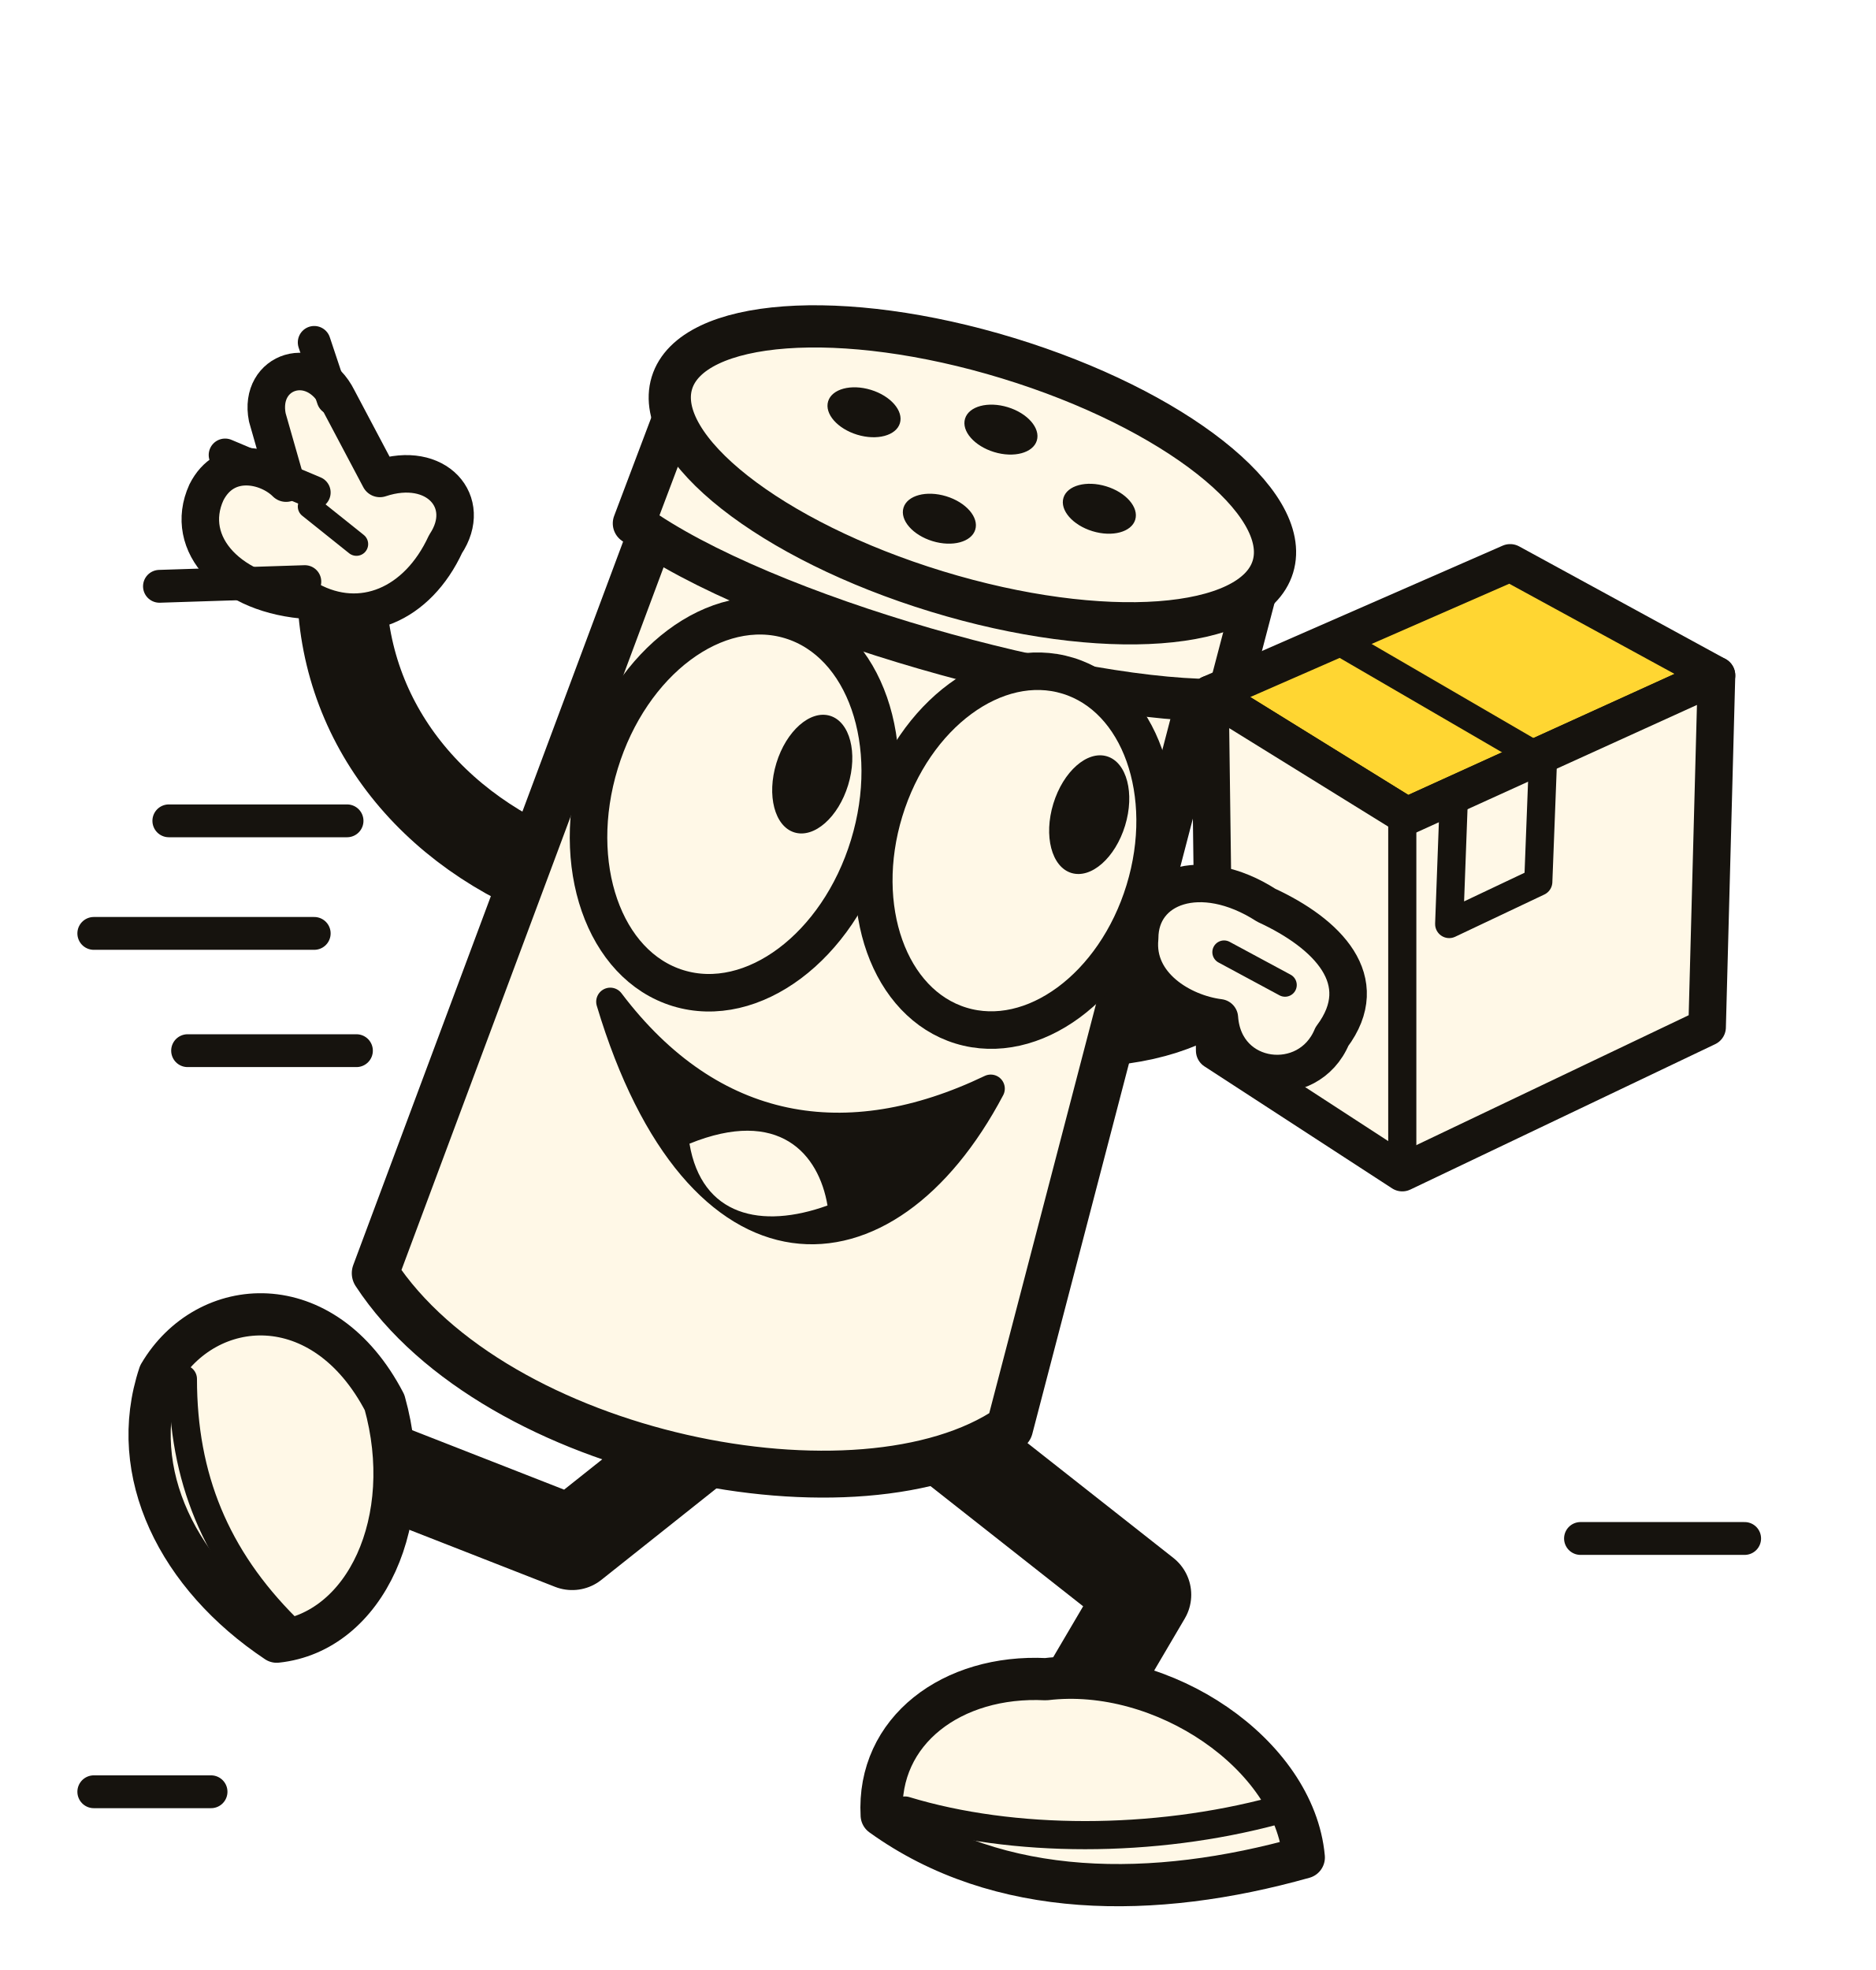
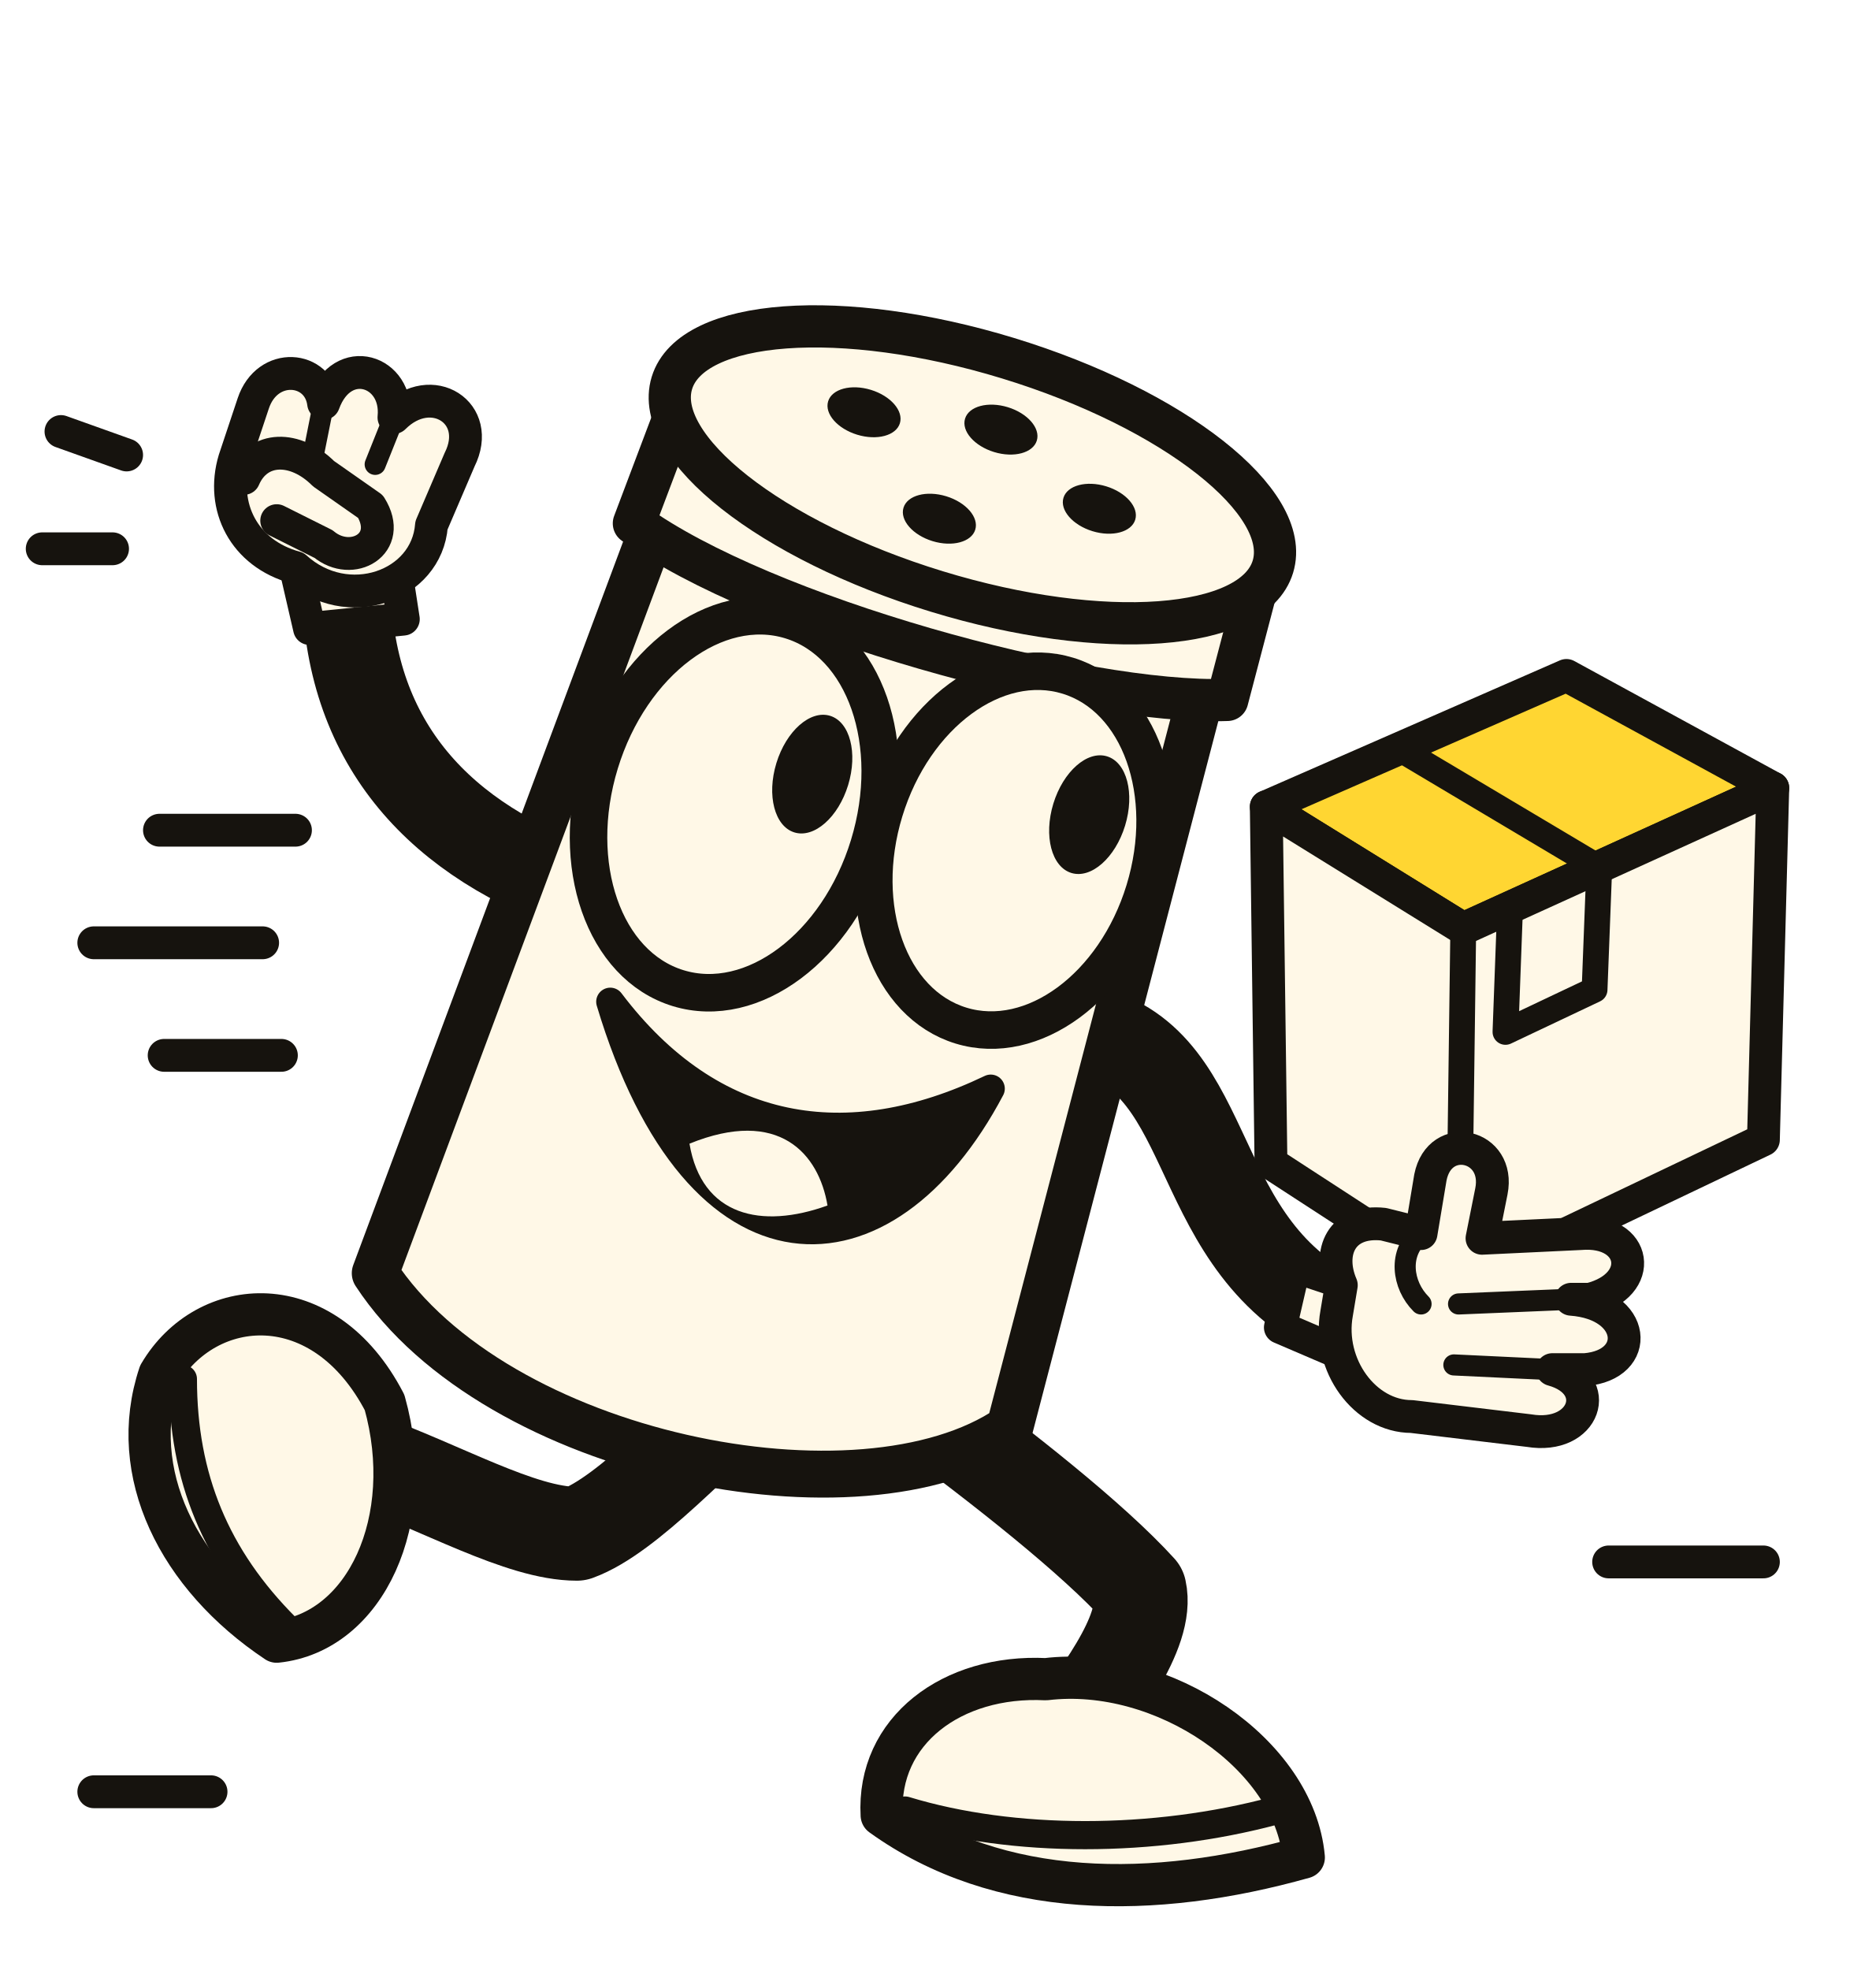
<svg xmlns="http://www.w3.org/2000/svg" viewBox="0 0 400 420" fill="none">
  <g stroke="#16130e" stroke-linecap="round" stroke-linejoin="round">
-     <path d="m161 298-39 31-46-18m121-8 47 37-20 34" stroke-width="20" />
-     <path d="M82 299c-13-25-38-23-48-6-7 21 4 43 25 57 19-2 30-26 23-51Zm141 59c-20-1-36 11-35 29 25 18 58 18 90 9-2-22-30-41-55-38Z" fill="#fff8e7" stroke-width="9" />
-     <path d="M39 294c0 21 7 38 22 53m132 39c23 7 53 7 79 0" stroke-width="6" />
-     <path d="M127 190c-31-9-52-32-54-61m156 89c30 0 40-15 50-34" stroke-width="19" />
-     <path d="M66 128c-17-1-27-12-22-23 4-8 13-6 17-2l-4-14c-2-10 10-14 15-4l9 17c12-4 20 5 14 14-6 13-18 18-29 12Z" fill="#fff8e7" stroke-width="8" />
-     <path d="m66 108 10 8" stroke-width="5" />
-     <path d="m65 124-31 1m33-20-19-8m23-12-4-12" stroke-width="7" />
+     <g id="legs" stroke-width="20">
+       <path d="M162 295C149 306 134 323 123 327C111 327 94 317 77 311" />
+       <path d="M195 299C214 313 233 328 243 339C245 348 234 362 225 374" />
+     </g>
+     <g id="shoes" fill="#fff8e7" stroke-width="9">
+       <path d="M82 299C69 274 44 276 34 293C27 314 38 336 59 350C78 348 89 324 82 299Z" />
+       <path d="M223 358C203 357 187 369 188 387C213 405 246 405 278 396C276 374 248 355 223 358Z" />
+       <path d="M39 294C39 315 46 332 61 347M193 386C216 393 246 393 272 386" fill="none" stroke-width="6" />
+     </g>
+     <g id="arms" stroke-width="19">
+       <path d="M128 191C96 181 76 161 74 129" />
+       <path d="M229 219C260 224 252 263 284 280" />
+     </g>
    <g transform="rotate(17 176 214)">
      <path d="m112 115 121 5 7 169c-24 30-103 38-139 8Z" fill="#fff8e7" stroke-width="10" />
      <path d="M107 128c32 11 103 9 132-1l-1-25-129-5Z" fill="#fff8e7" stroke-width="9" />
      <ellipse cx="173" cy="97" rx="67" ry="26" fill="#fff8e7" stroke-width="9" />
      <ellipse cx="147" cy="91" rx="8" ry="5" fill="#16130e" stroke="none" />
      <ellipse cx="176" cy="86" rx="8" ry="5" fill="#16130e" stroke="none" />
      <ellipse cx="201" cy="96" rx="8" ry="5" fill="#16130e" stroke="none" />
      <ellipse cx="169" cy="108" rx="8" ry="5" fill="#16130e" stroke="none" />
      <ellipse cx="145" cy="179" rx="30" ry="41" fill="#fff8e7" stroke-width="8" />
      <ellipse cx="205" cy="171" rx="29" ry="39" fill="#fff8e7" stroke-width="8" />
      <ellipse cx="159" cy="168" rx="8" ry="13" fill="#16130e" stroke="none" />
      <ellipse cx="218" cy="159" rx="8" ry="13" fill="#16130e" stroke="none" />
      <path d="M132 227c29 21 58 17 83-6-9 47-47 60-83 6Z" fill="#16130e" stroke-width="6" />
      <path d="M157 251c16-13 27-6 32 4-12 9-25 10-32-4Z" fill="#fff8e7" stroke="none" />
    </g>
-     <path d="m258 148 64-28 44 24-66 30Z" fill="#ffd632" stroke-width="8" />
-     <path d="m258 148 42 26 66-30-2 75-65 31-40-26Z" fill="#fff8e7" stroke-width="8" />
-     <path d="m299 174 0 76m-13-113 43 25-1 26-19 9 1-27" stroke-width="6" />
-     <path d="M270 193c-14-9-27-4-27 7-1 10 9 16 17 17 1 14 19 16 24 4 9-12-1-22-14-28Z" fill="#fff8e7" stroke-width="8" />
-     <path d="m261 203 13 7" stroke-width="5" />
-     <path d="M74 175H36m31 24H20m56 25H40m5 158H20m317-54h35" stroke-width="7" />
+     <g id="rear-fist" fill="#fff8e7" stroke-width="7">
+       <path id="rear-cuff" d="M63 121L84 119L86 132L66 134Z" />
+       <path d="M63 121C52 118 47 108 50 98L54 86C57 77 68 78 69 86C73 75 85 79 84 89C92 81 103 88 98 98L92 112C91 125 74 131 63 121Z" />
+       <path d="M69 86L67 96M84 89L80 99" fill="none" stroke-width="4.5" />
+       <path id="rear-thumb" d="M52 102C55 95 63 95 69 101L79 108C84 116 75 121 69 116L59 111" />
+     </g>
+     <g id="parcel" stroke-width="7">
+       <path d="M270 172L334 144L378 168L312 198Z" fill="#ffd632" />
+       <path d="M270 172L312 198L378 168L376 243L311 274L271 248Z" fill="#fff8e7" />
+       <path d="M312 198L311 274M299 160L341 185L340 211L321 220L322 193" stroke-width="5.5" />
+     </g>
+     <g id="supporting-hand" fill="#fff8e7" stroke-width="7">
+       <path id="front-cuff" d="M276 270L291 275L287 289L273 283Z" />
+       <path d="M286 274C283 267 286 260 295 261L303 263L305 251C307 241 320 244 318 254L316 264L337 263C349 262 351 274 339 277L335 277C349 278 350 291 338 292L331 292C342 295 338 307 326 305L301 302C291 302 283 291 285 280Z" />
+       <path d="M335 277L311 278M331 292L310 291M303 263C298 267 299 274 303 278" fill="none" stroke-width="4.5" />
+     </g>
+     <path d="M27 97L13 92M24 117L9 117M63 177H34M56 201H20M60 225H35M45 382H20M343 333H376" stroke-width="7" />
  </g>
</svg>
